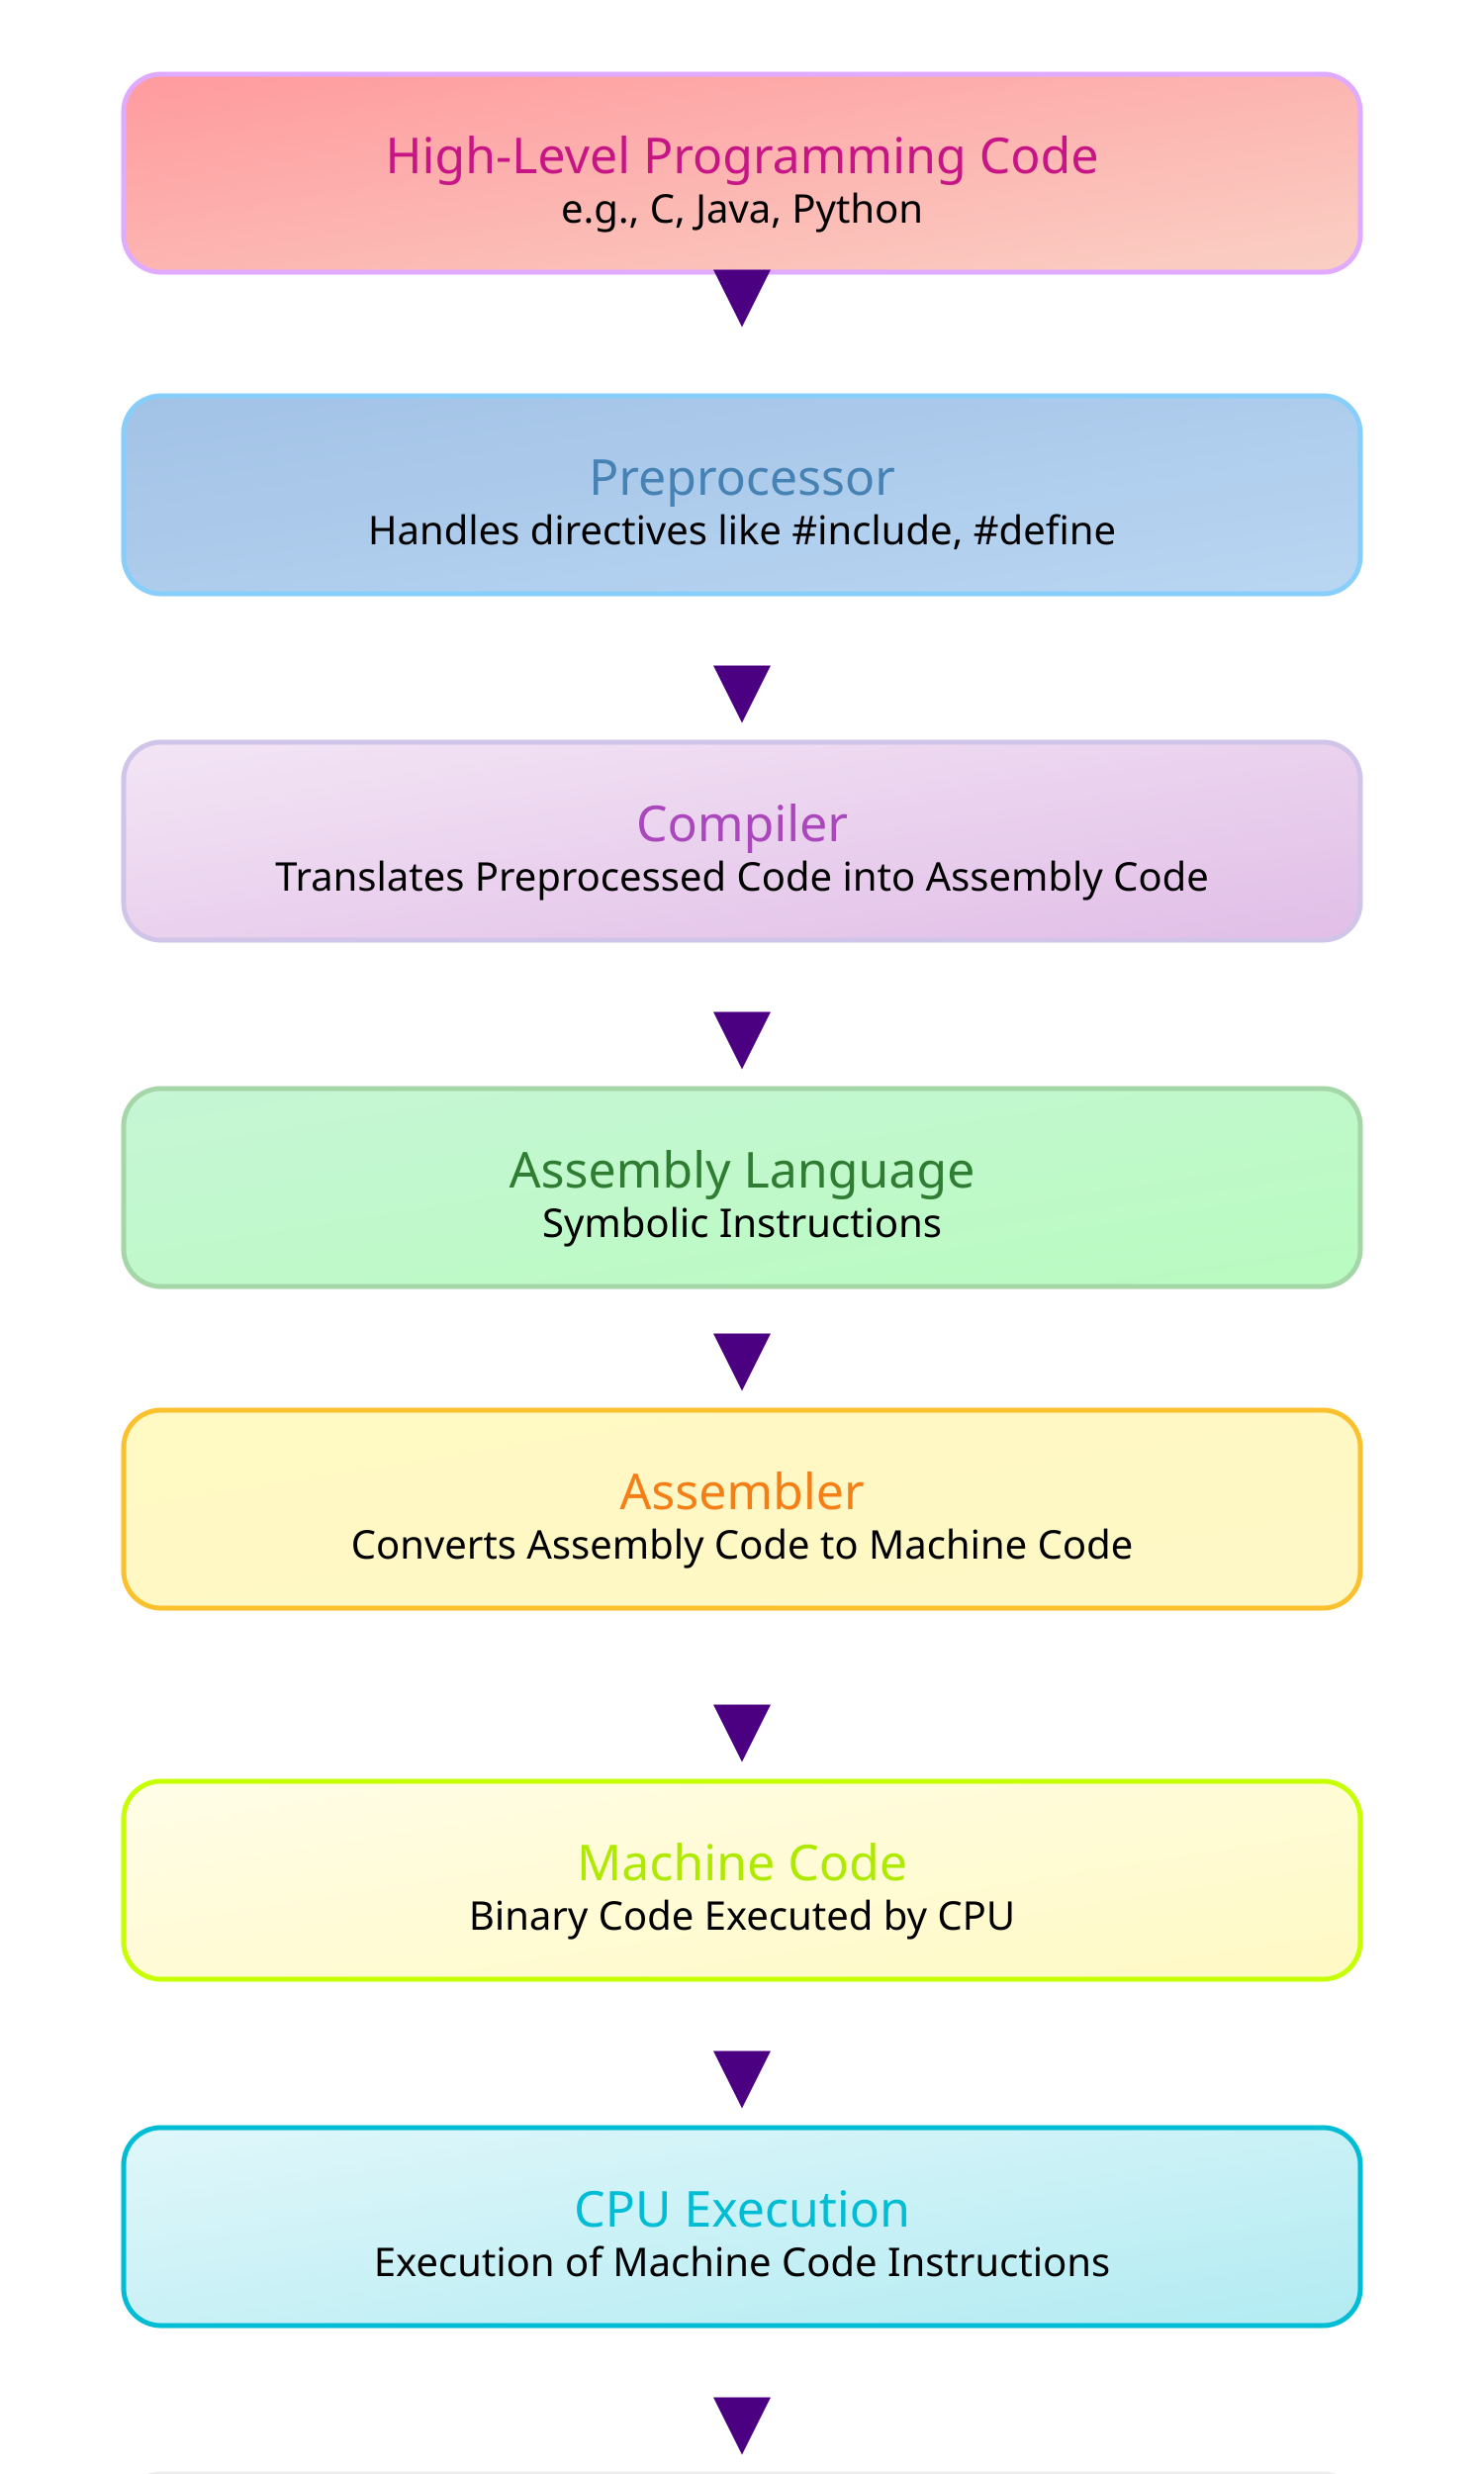
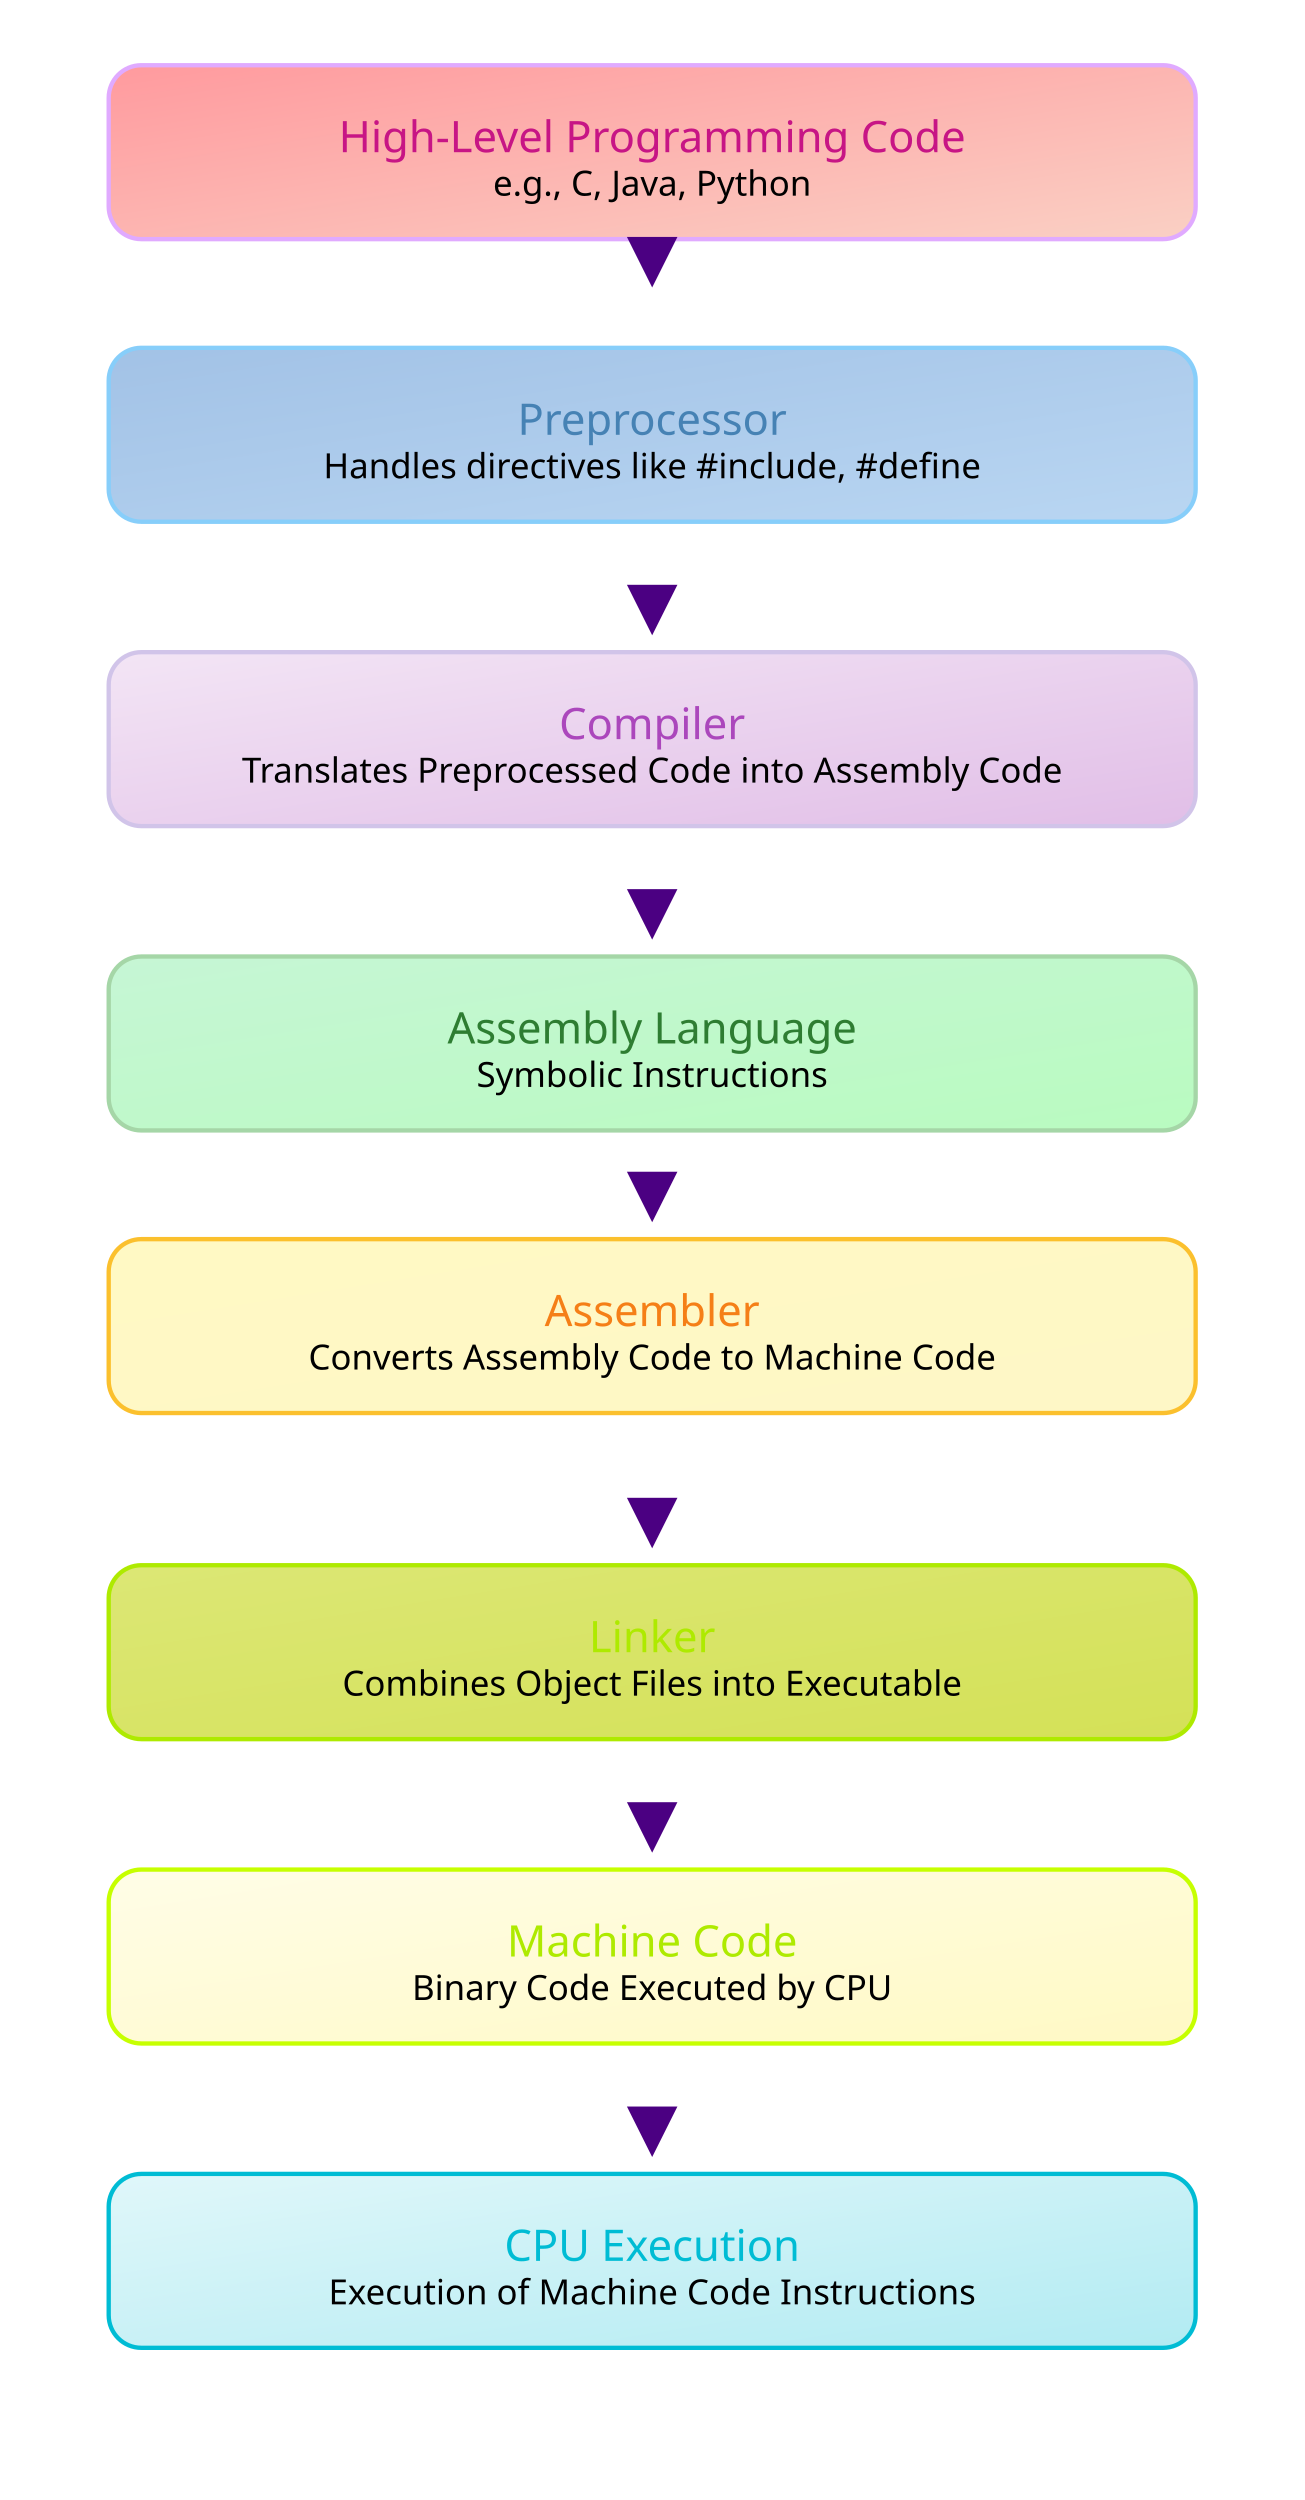
- <svg xmlns="http://www.w3.org/2000/svg" width="600" height="1000" viewBox="0 0 600 1000">
+ <svg xmlns="http://www.w3.org/2000/svg" width="600" height="1150" viewBox="0 0 600 1150">
  <defs>
    <linearGradient id="grad1" x1="0%" y1="0%" x2="100%" y2="100%">
      <stop offset="0%" style="stop-color:#ff9a9e;stop-opacity:1" />
      <stop offset="100%" style="stop-color:#fad0c4;stop-opacity:1" />
    </linearGradient>
    <linearGradient id="grad2" x1="0%" y1="0%" x2="100%" y2="100%">
      <stop offset="0%" style="stop-color:#a2c2e6;stop-opacity:1" />
      <stop offset="100%" style="stop-color:#b9d6f2;stop-opacity:1" />
    </linearGradient>
    <linearGradient id="grad3" x1="0%" y1="0%" x2="100%" y2="100%">
      <stop offset="0%" style="stop-color:#f3e5f5;stop-opacity:1" />
      <stop offset="100%" style="stop-color:#e1bee7;stop-opacity:1" />
    </linearGradient>
    <linearGradient id="grad4" x1="0%" y1="0%" x2="100%" y2="100%">
      <stop offset="0%" style="stop-color:#c6f6d5;stop-opacity:1" />
      <stop offset="100%" style="stop-color:#b9fbc0;stop-opacity:1" />
    </linearGradient>
    <linearGradient id="grad5" x1="0%" y1="0%" x2="100%" y2="100%">
      <stop offset="0%" style="stop-color:#fff9c4;stop-opacity:1" />
      <stop offset="100%" style="stop-color:#fef7c6;stop-opacity:1" />
    </linearGradient>
    <linearGradient id="grad6" x1="0%" y1="0%" x2="100%" y2="100%">
      <stop offset="0%" style="stop-color:#fffde7;stop-opacity:1" />
      <stop offset="100%" style="stop-color:#fff9c4;stop-opacity:1" />
    </linearGradient>
    <linearGradient id="grad7" x1="0%" y1="0%" x2="100%" y2="100%">
      <stop offset="0%" style="stop-color:#e0f7fa;stop-opacity:1" />
      <stop offset="100%" style="stop-color:#b2ebf2;stop-opacity:1" />
    </linearGradient>
    <linearGradient id="grad8" x1="0%" y1="0%" x2="100%" y2="100%">
-       <stop offset="0%" style="stop-color:#f5f5f5;stop-opacity:1" />
-       <stop offset="100%" style="stop-color:#e0e0e0;stop-opacity:1" />
+       <stop offset="0%" style="stop-color:#e0f2f1;stop-opacity:1" />
+       <stop offset="100%" style="stop-color:#b9fbc0;stop-opacity:1" />
+     </linearGradient>
+     <linearGradient id="grad9" x1="0%" y1="0%" x2="100%" y2="100%">
+       <stop offset="0%" style="stop-color:#dce775;stop-opacity:1" />
+       <stop offset="100%" style="stop-color:#d4e157;stop-opacity:1" />
    </linearGradient>
    <animate id="fade" attributeName="opacity" from="0" to="1" dur="2s" repeatCount="indefinite" />
    <animate id="moveDown" attributeName="cy" from="0" to="20" dur="1s" repeatCount="indefinite" />
    <animate id="arrowPulse" attributeName="stroke-width" from="1" to="3" dur="1s" repeatCount="indefinite" />
    <animate id="arrowMove" attributeName="transform" type="translate" values="0,0;0,10;0,0" dur="1s" repeatCount="indefinite" />
  </defs>
  <rect x="50" y="30" width="500" height="80" rx="15" ry="15" fill="url(#grad1)" stroke="#e0aaff" stroke-width="2" />
  <text x="300" y="70" text-anchor="middle" font-family="'Segoe UI', Tahoma, Geneva, Verdana, sans-serif" font-size="20" fill="#c71585">High-Level Programming Code</text>
  <text x="300" y="90" text-anchor="middle" font-family="'Segoe UI', Tahoma, Geneva, Verdana, sans-serif" font-size="16" fill="#000">e.g., C, Java, Python</text>
  <polygon points="290,110 310,110 300,130" fill="#4b0082" stroke="#4b0082" stroke-width="2">
    <animate attributeName="opacity" from="0.5" to="1" dur="1s" repeatCount="indefinite" />
  </polygon>
  <rect x="50" y="160" width="500" height="80" rx="15" ry="15" fill="url(#grad2)" stroke="#87cefa" stroke-width="2" />
  <text x="300" y="200" text-anchor="middle" font-family="'Segoe UI', Tahoma, Geneva, Verdana, sans-serif" font-size="20" fill="#4682b4">Preprocessor</text>
  <text x="300" y="220" text-anchor="middle" font-family="'Segoe UI', Tahoma, Geneva, Verdana, sans-serif" font-size="16" fill="#000">Handles directives like #include, #define</text>
  <polygon points="290,270 310,270 300,290" fill="#4b0082" stroke="#4b0082" stroke-width="2">
    <animate attributeName="opacity" from="0.5" to="1" dur="1s" repeatCount="indefinite" />
    <animateTransform attributeName="transform" type="translate" values="0,0;0,10;0,0" dur="1s" repeatCount="indefinite" />
  </polygon>
  <rect x="50" y="300" width="500" height="80" rx="15" ry="15" fill="url(#grad3)" stroke="#d1c4e9" stroke-width="2" />
  <text x="300" y="340" text-anchor="middle" font-family="'Segoe UI', Tahoma, Geneva, Verdana, sans-serif" font-size="20" fill="#ab47bc">Compiler</text>
  <text x="300" y="360" text-anchor="middle" font-family="'Segoe UI', Tahoma, Geneva, Verdana, sans-serif" font-size="16" fill="#000">Translates Preprocessed Code into Assembly Code</text>
  <polygon points="290,410 310,410 300,430" fill="#4b0082" stroke="#4b0082" stroke-width="2">
    <animate attributeName="opacity" from="0.5" to="1" dur="1s" repeatCount="indefinite" />
  </polygon>
  <rect x="50" y="440" width="500" height="80" rx="15" ry="15" fill="url(#grad4)" stroke="#a5d6a7" stroke-width="2" />
  <text x="300" y="480" text-anchor="middle" font-family="'Segoe UI', Tahoma, Geneva, Verdana, sans-serif" font-size="20" fill="#2e7d32">Assembly Language</text>
  <text x="300" y="500" text-anchor="middle" font-family="'Segoe UI', Tahoma, Geneva, Verdana, sans-serif" font-size="16" fill="#000">Symbolic Instructions</text>
  <polygon points="290,540 310,540 300,560" fill="#4b0082" stroke="#4b0082" stroke-width="2">
    <animate attributeName="opacity" from="0.5" to="1" dur="1s" repeatCount="indefinite" />
    <animateTransform attributeName="transform" type="translate" values="0,0;0,10;0,0" dur="1s" repeatCount="indefinite" />
  </polygon>
  <rect x="50" y="570" width="500" height="80" rx="15" ry="15" fill="url(#grad5)" stroke="#fbc02d" stroke-width="2" />
  <text x="300" y="610" text-anchor="middle" font-family="'Segoe UI', Tahoma, Geneva, Verdana, sans-serif" font-size="20" fill="#f57f17">Assembler</text>
  <text x="300" y="630" text-anchor="middle" font-family="'Segoe UI', Tahoma, Geneva, Verdana, sans-serif" font-size="16" fill="#000">Converts Assembly Code to Machine Code</text>
  <polygon points="290,690 310,690 300,710" fill="#4b0082" stroke="#4b0082" stroke-width="2">
    <animate attributeName="opacity" from="0.5" to="1" dur="1s" repeatCount="indefinite" />
  </polygon>
-   <rect x="50" y="720" width="500" height="80" rx="15" ry="15" fill="url(#grad6)" stroke="#c6ff00" stroke-width="2" />
-   <text x="300" y="760" text-anchor="middle" font-family="'Segoe UI', Tahoma, Geneva, Verdana, sans-serif" font-size="20" fill="#aeea00">Machine Code</text>
-   <text x="300" y="780" text-anchor="middle" font-family="'Segoe UI', Tahoma, Geneva, Verdana, sans-serif" font-size="16" fill="#000">Binary Code Executed by CPU</text>
+   <rect x="50" y="720" width="500" height="80" rx="15" ry="15" fill="url(#grad9)" stroke="#aeea00" stroke-width="2" />
+   <text x="300" y="760" text-anchor="middle" font-family="'Segoe UI', Tahoma, Geneva, Verdana, sans-serif" font-size="20" fill="#aeea00">Linker</text>
+   <text x="300" y="780" text-anchor="middle" font-family="'Segoe UI', Tahoma, Geneva, Verdana, sans-serif" font-size="16" fill="#000">Combines Object Files into Executable</text>
  <polygon points="290,830 310,830 300,850" fill="#4b0082" stroke="#4b0082" stroke-width="2">
    <animate attributeName="opacity" from="0.5" to="1" dur="1s" repeatCount="indefinite" />
  </polygon>
-   <rect x="50" y="860" width="500" height="80" rx="15" ry="15" fill="url(#grad7)" stroke="#00bcd4" stroke-width="2" />
-   <text x="300" y="900" text-anchor="middle" font-family="'Segoe UI', Tahoma, Geneva, Verdana, sans-serif" font-size="20" fill="#00bcd4">CPU Execution</text>
-   <text x="300" y="920" text-anchor="middle" font-family="'Segoe UI', Tahoma, Geneva, Verdana, sans-serif" font-size="16" fill="#000">Execution of Machine Code Instructions</text>
+   <rect x="50" y="860" width="500" height="80" rx="15" ry="15" fill="url(#grad6)" stroke="#c6ff00" stroke-width="2" />
+   <text x="300" y="900" text-anchor="middle" font-family="'Segoe UI', Tahoma, Geneva, Verdana, sans-serif" font-size="20" fill="#aeea00">Machine Code</text>
+   <text x="300" y="920" text-anchor="middle" font-family="'Segoe UI', Tahoma, Geneva, Verdana, sans-serif" font-size="16" fill="#000">Binary Code Executed by CPU</text>
  <polygon points="290,970 310,970 300,990" fill="#4b0082" stroke="#4b0082" stroke-width="2">
    <animate attributeName="opacity" from="0.5" to="1" dur="1s" repeatCount="indefinite" />
  </polygon>
-   <rect x="50" y="1000" width="500" height="80" rx="15" ry="15" fill="url(#grad8)" stroke="#eeeeee" stroke-width="2" />
-   <text x="300" y="1040" text-anchor="middle" font-family="'Segoe UI', Tahoma, Geneva, Verdana, sans-serif" font-size="20" fill="#9e9e9e">Output</text>
-   <text x="300" y="1060" text-anchor="middle" font-family="'Segoe UI', Tahoma, Geneva, Verdana, sans-serif" font-size="16" fill="#000">Program Results</text>
+   <rect x="50" y="1000" width="500" height="80" rx="15" ry="15" fill="url(#grad7)" stroke="#00bcd4" stroke-width="2" />
+   <text x="300" y="1040" text-anchor="middle" font-family="'Segoe UI', Tahoma, Geneva, Verdana, sans-serif" font-size="20" fill="#00bcd4">CPU Execution</text>
+   <text x="300" y="1060" text-anchor="middle" font-family="'Segoe UI', Tahoma, Geneva, Verdana, sans-serif" font-size="16" fill="#000">Execution of Machine Code Instructions</text>
</svg>
